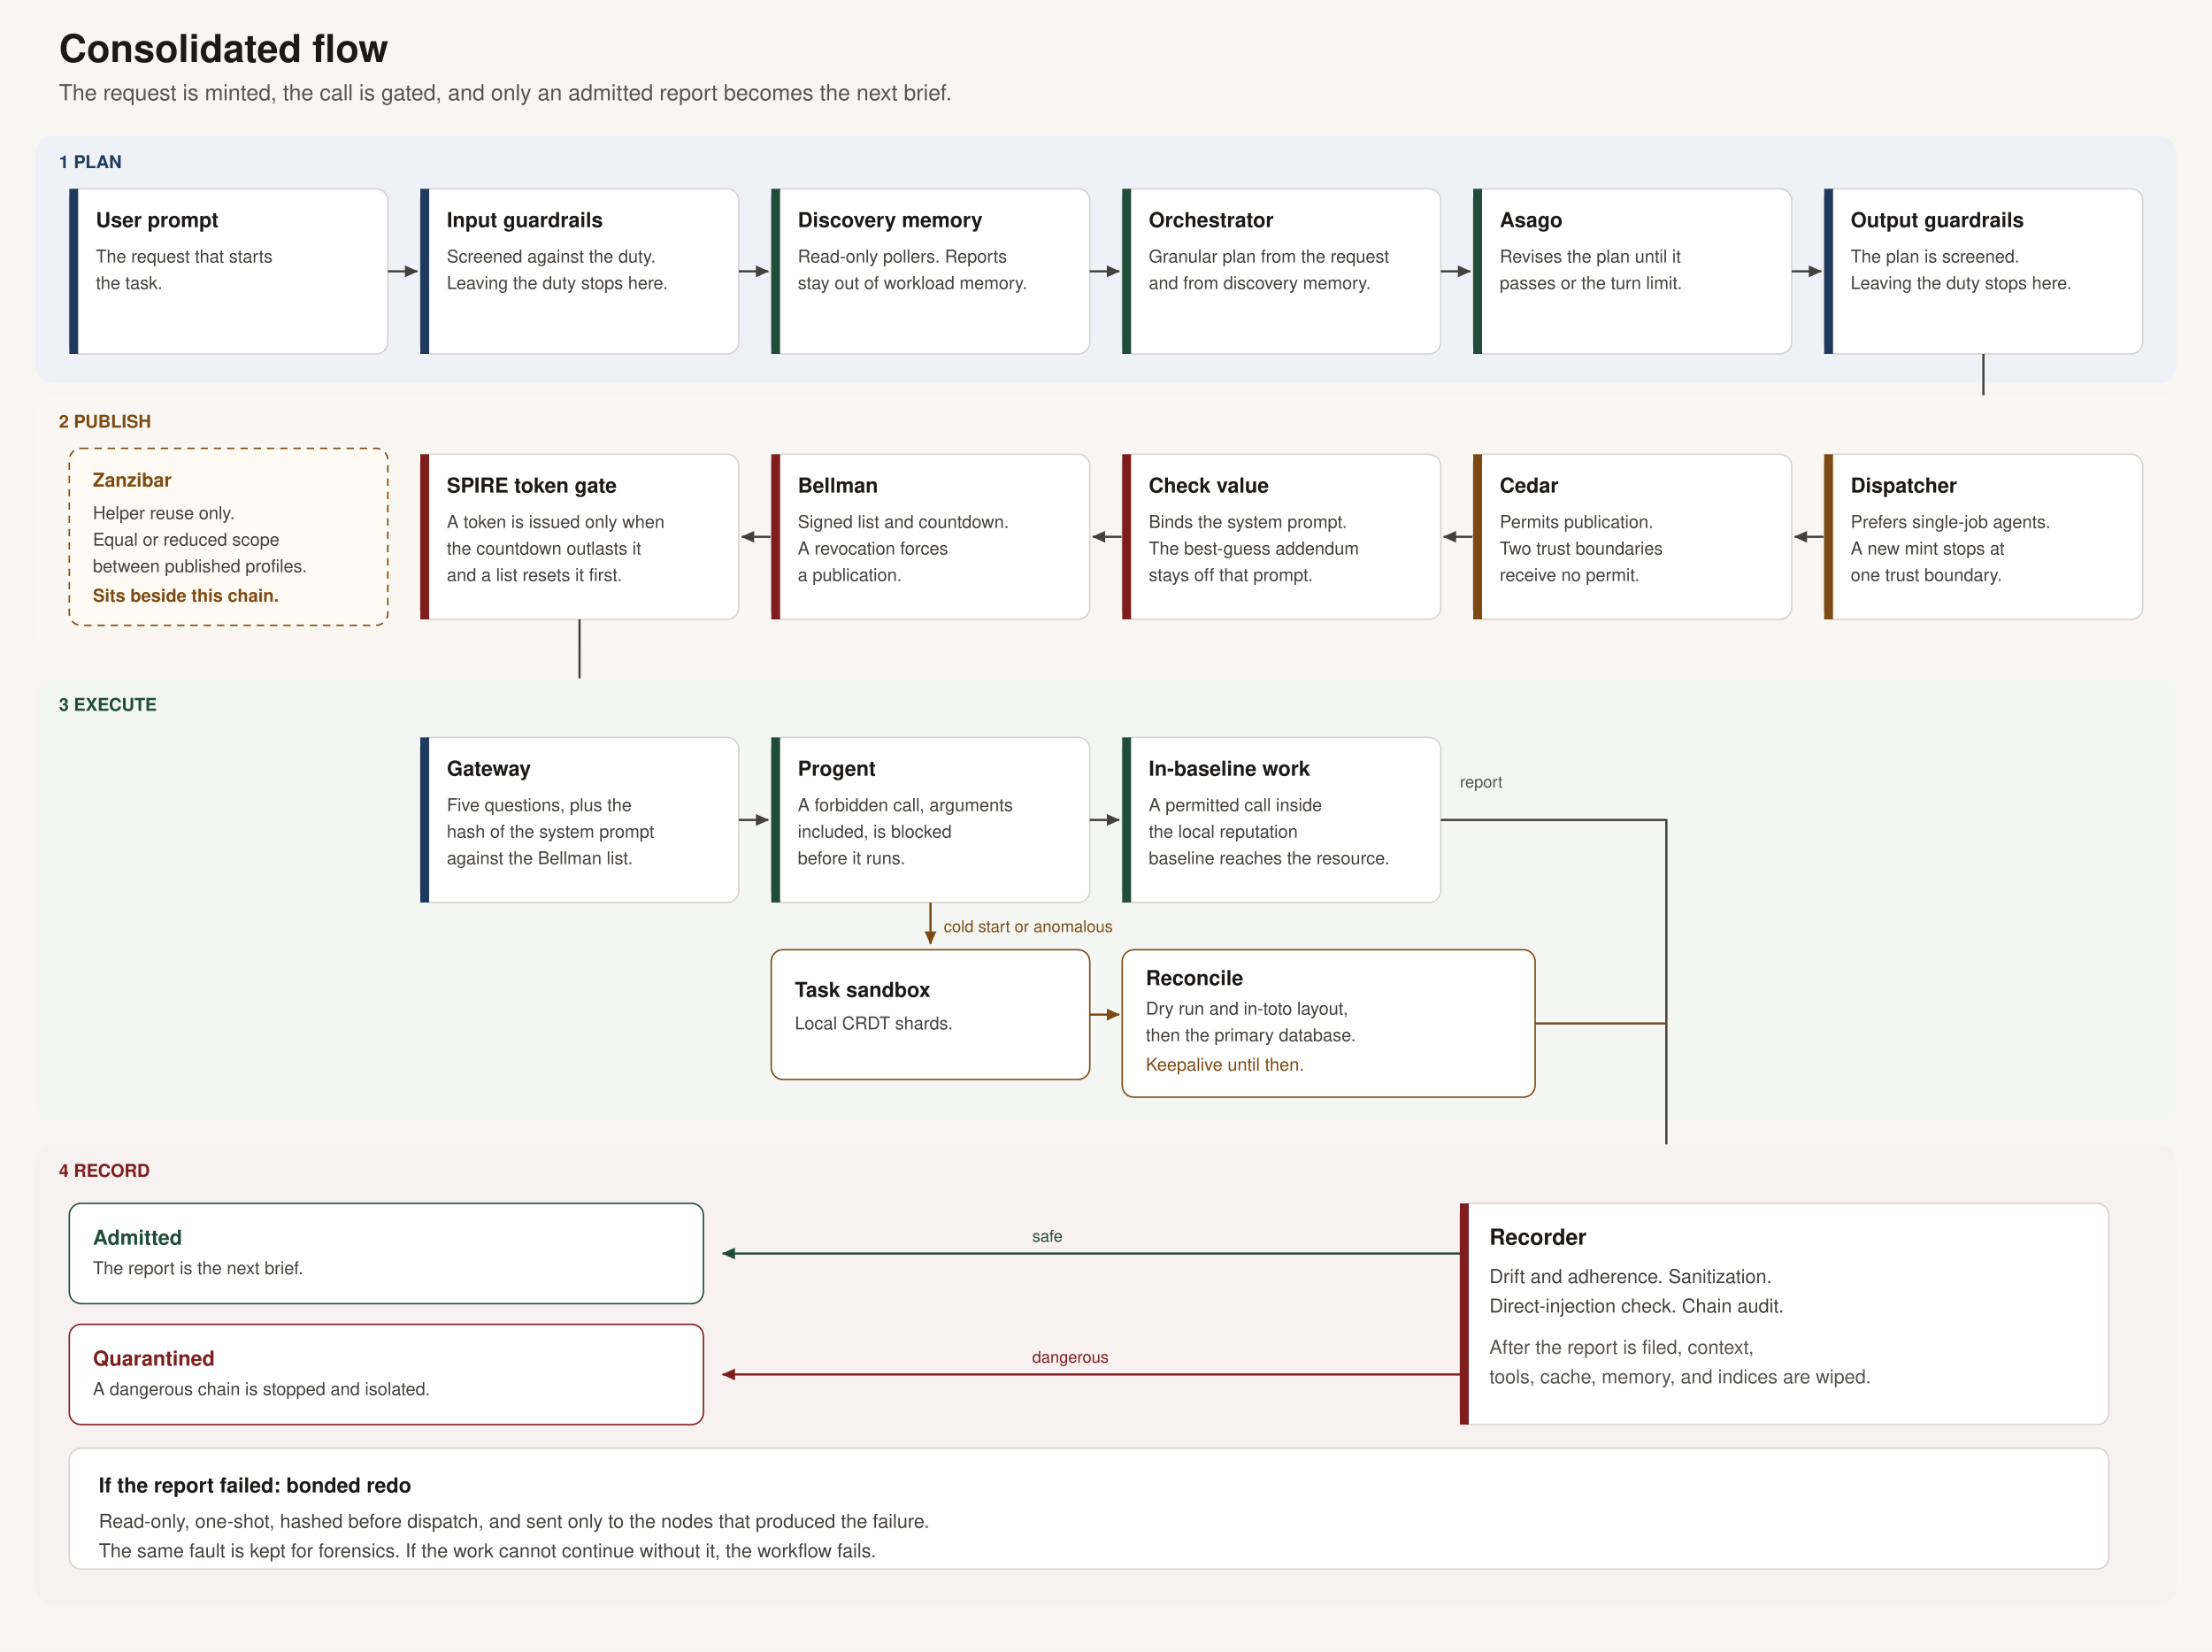
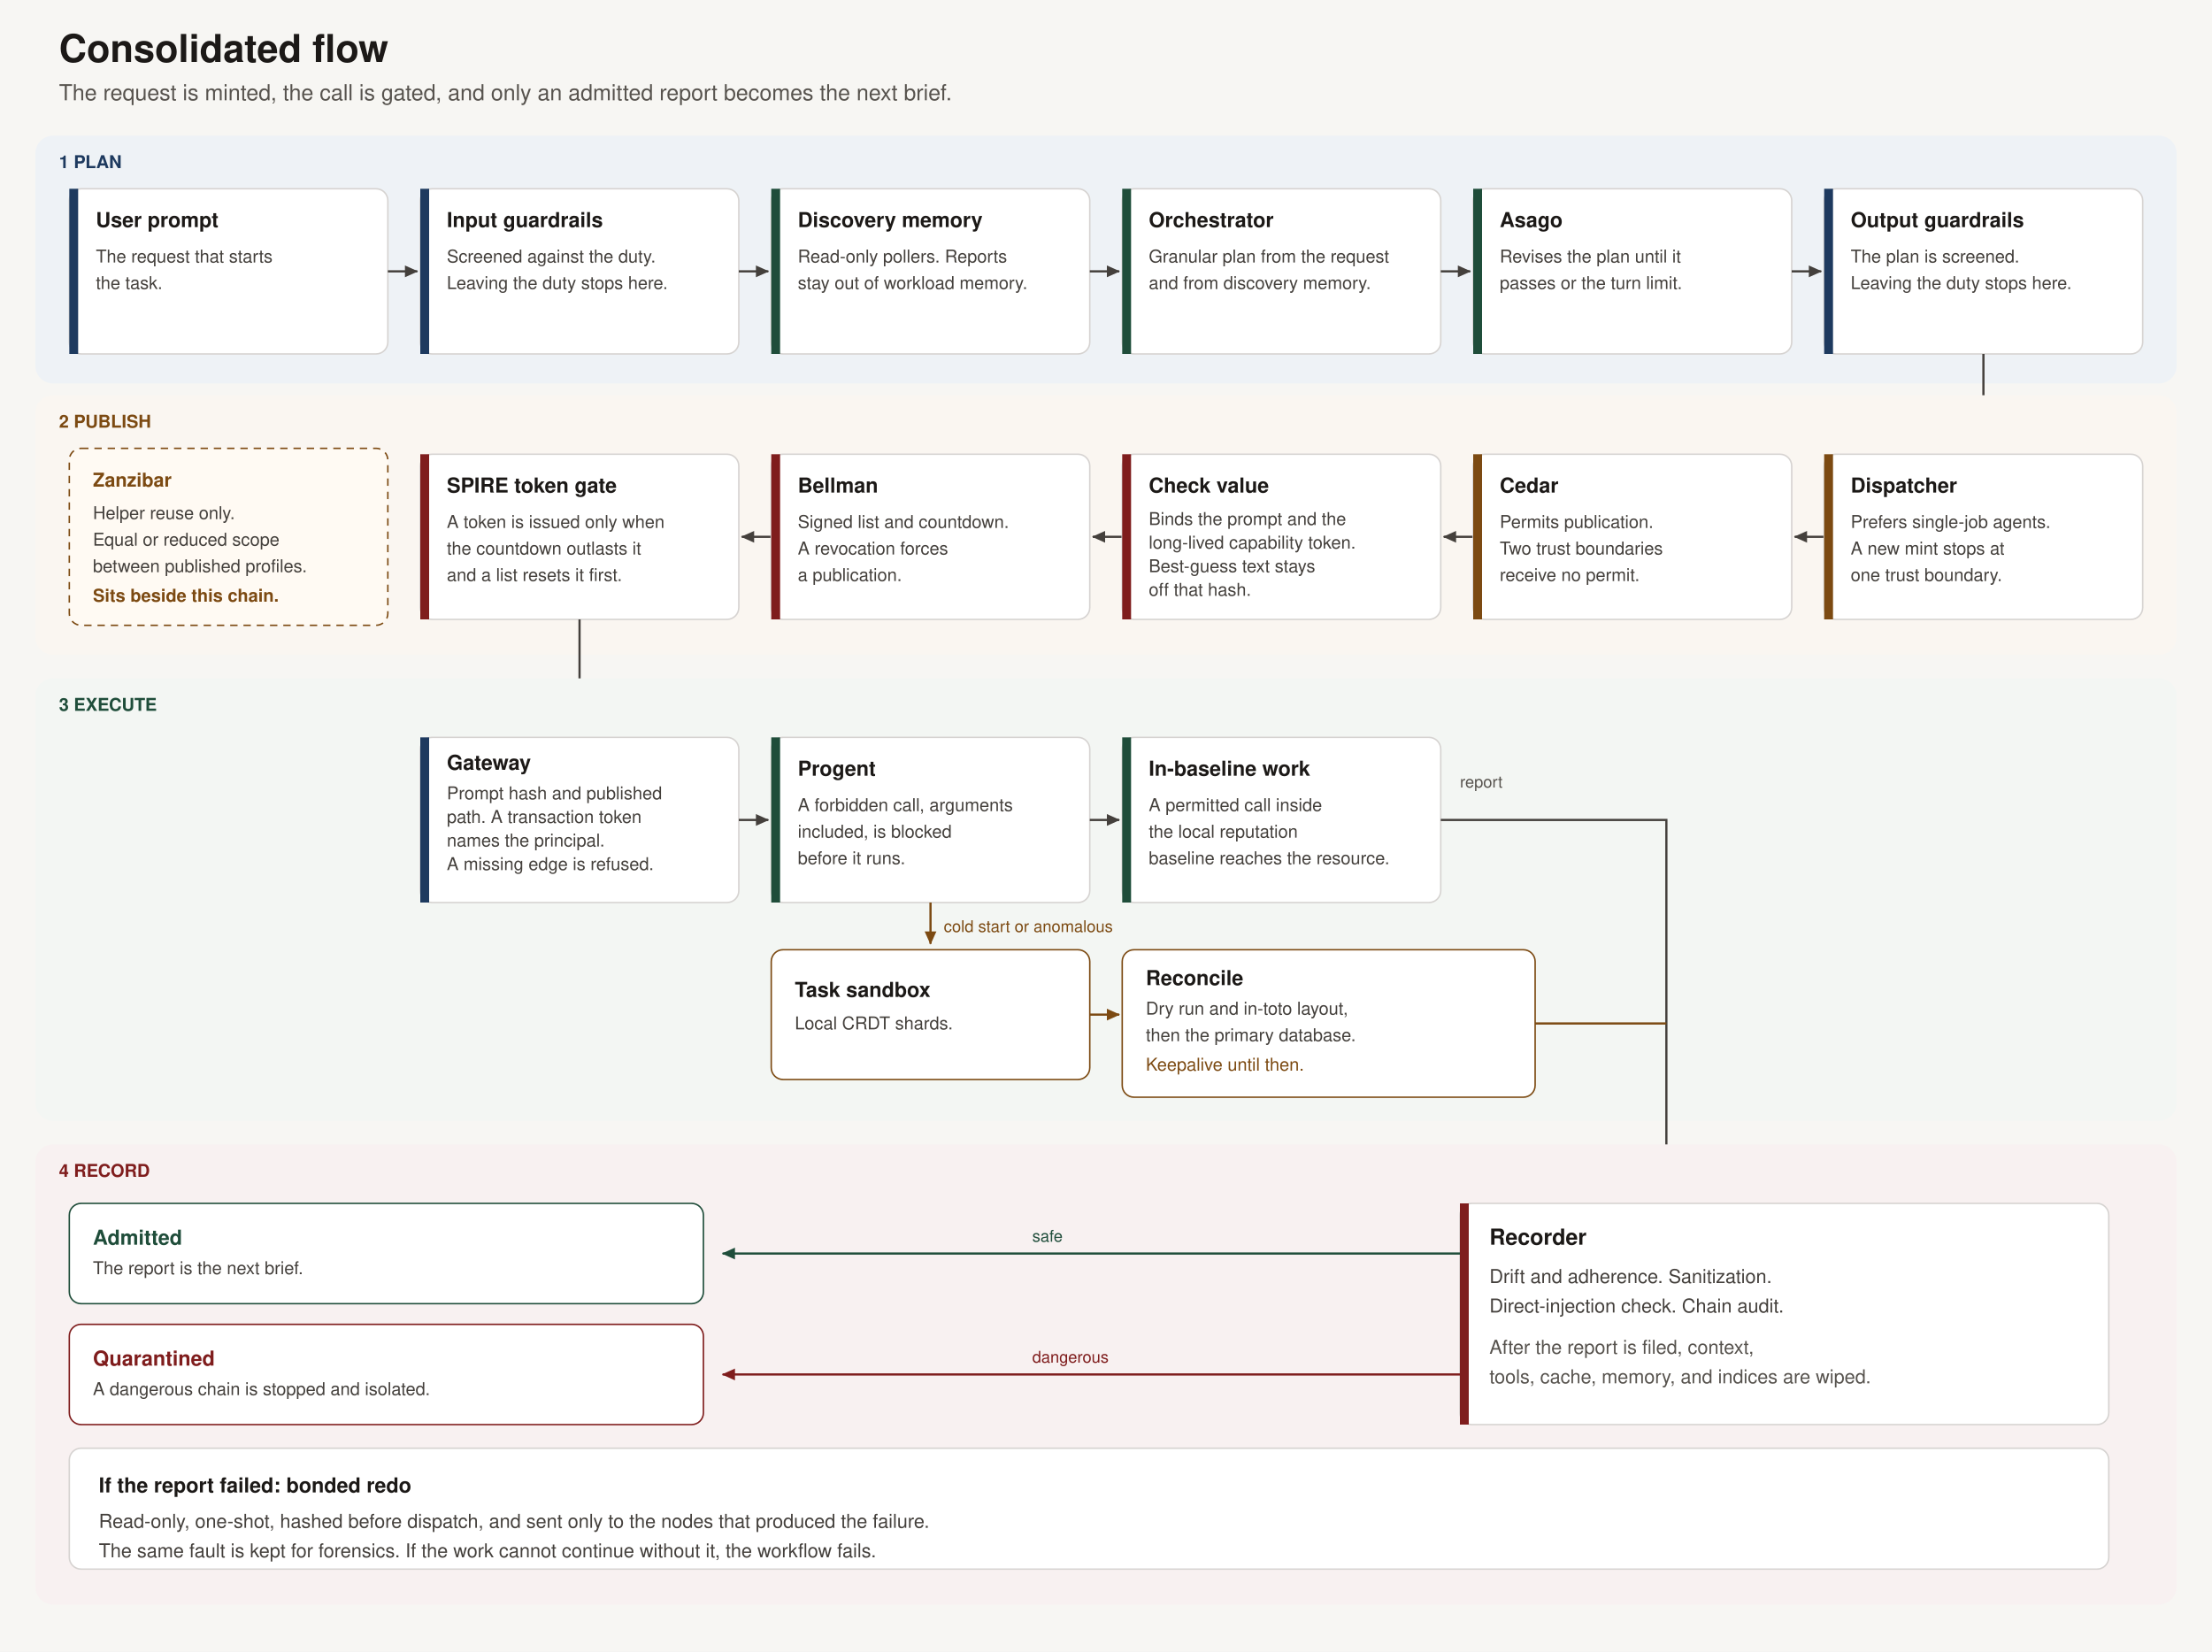
<svg xmlns="http://www.w3.org/2000/svg" viewBox="0 0 1500 1120" role="img" aria-labelledby="title desc" font-family="Helvetica, Arial, sans-serif">
  <rect width="1500" height="1120" fill="#f7f6f3" />
  <text x="40" y="42" fill="#1c1917" font-size="26" font-weight="700">Consolidated flow</text>
  <text x="40" y="68" fill="#57534e" font-size="15">The request is minted, the call is gated, and only an admitted report becomes the next brief.</text>
  <defs>
    <marker id="flow-arrow" viewBox="0 0 10 10" refX="8" refY="5" markerWidth="7" markerHeight="7" orient="auto-start-reverse">
      <path d="M 0 1.2 L 8.5 5 L 0 8.8 Z" fill="#44403c" />
    </marker>
    <marker id="flow-arrow-brown" viewBox="0 0 10 10" refX="8" refY="5" markerWidth="7" markerHeight="7" orient="auto-start-reverse">
      <path d="M 0 1.2 L 8.5 5 L 0 8.8 Z" fill="#7c4a12" />
    </marker>
    <marker id="flow-arrow-green" viewBox="0 0 10 10" refX="8" refY="5" markerWidth="7" markerHeight="7" orient="auto-start-reverse">
      <path d="M 0 1.2 L 8.5 5 L 0 8.8 Z" fill="#1f4d3a" />
    </marker>
    <marker id="flow-arrow-red" viewBox="0 0 10 10" refX="8" refY="5" markerWidth="7" markerHeight="7" orient="auto-start-reverse">
      <path d="M 0 1.2 L 8.5 5 L 0 8.8 Z" fill="#7f1d1d" />
    </marker>
  </defs>
  <rect x="24" y="92" width="1452" height="168" rx="12" fill="#eef2f6" />
  <text x="40" y="114" fill="#1e3a5f" font-size="12" font-weight="700">1  PLAN</text>
  <g>
    <rect x="47" y="128" width="216" height="112" rx="8" fill="#ffffff" stroke="#d6d3d1" />
    <rect x="47" y="128" width="6" height="112" fill="#1e3a5f" />
    <text x="65" y="154" fill="#1c1917" font-size="14" font-weight="700">User prompt</text>
    <text x="65" y="178" fill="#44403c" font-size="12">The request that starts</text>
    <text x="65" y="196" fill="#44403c" font-size="12">the task.</text>
  </g>
  <line x1="263" y1="184" x2="283" y2="184" stroke="#44403c" stroke-width="1.5" marker-end="url(#flow-arrow)" />
  <g>
    <rect x="285" y="128" width="216" height="112" rx="8" fill="#ffffff" stroke="#d6d3d1" />
    <rect x="285" y="128" width="6" height="112" fill="#1e3a5f" />
    <text x="303" y="154" fill="#1c1917" font-size="14" font-weight="700">Input guardrails</text>
    <text x="303" y="178" fill="#44403c" font-size="12">Screened against the duty.</text>
    <text x="303" y="196" fill="#44403c" font-size="12">Leaving the duty stops here.</text>
  </g>
  <line x1="501" y1="184" x2="521" y2="184" stroke="#44403c" stroke-width="1.5" marker-end="url(#flow-arrow)" />
  <g>
    <rect x="523" y="128" width="216" height="112" rx="8" fill="#ffffff" stroke="#d6d3d1" />
    <rect x="523" y="128" width="6" height="112" fill="#1f4d3a" />
    <text x="541" y="154" fill="#1c1917" font-size="14" font-weight="700">Discovery memory</text>
    <text x="541" y="178" fill="#44403c" font-size="12">Read-only pollers. Reports</text>
    <text x="541" y="196" fill="#44403c" font-size="12">stay out of workload memory.</text>
  </g>
  <line x1="739" y1="184" x2="759" y2="184" stroke="#44403c" stroke-width="1.5" marker-end="url(#flow-arrow)" />
  <g>
    <rect x="761" y="128" width="216" height="112" rx="8" fill="#ffffff" stroke="#d6d3d1" />
    <rect x="761" y="128" width="6" height="112" fill="#1f4d3a" />
    <text x="779" y="154" fill="#1c1917" font-size="14" font-weight="700">Orchestrator</text>
    <text x="779" y="178" fill="#44403c" font-size="12">Granular plan from the request</text>
    <text x="779" y="196" fill="#44403c" font-size="12">and from discovery memory.</text>
  </g>
  <line x1="977" y1="184" x2="997" y2="184" stroke="#44403c" stroke-width="1.5" marker-end="url(#flow-arrow)" />
  <g>
    <rect x="999" y="128" width="216" height="112" rx="8" fill="#ffffff" stroke="#d6d3d1" />
    <rect x="999" y="128" width="6" height="112" fill="#1f4d3a" />
    <text x="1017" y="154" fill="#1c1917" font-size="14" font-weight="700">Asago</text>
    <text x="1017" y="178" fill="#44403c" font-size="12">Revises the plan until it</text>
    <text x="1017" y="196" fill="#44403c" font-size="12">passes or the turn limit.</text>
  </g>
  <line x1="1215" y1="184" x2="1235" y2="184" stroke="#44403c" stroke-width="1.5" marker-end="url(#flow-arrow)" />
  <g>
    <rect x="1237" y="128" width="216" height="112" rx="8" fill="#ffffff" stroke="#d6d3d1" />
    <rect x="1237" y="128" width="6" height="112" fill="#1e3a5f" />
    <text x="1255" y="154" fill="#1c1917" font-size="14" font-weight="700">Output guardrails</text>
    <text x="1255" y="178" fill="#44403c" font-size="12">The plan is screened.</text>
    <text x="1255" y="196" fill="#44403c" font-size="12">Leaving the duty stops here.</text>
  </g>
  <line x1="1345" y1="240" x2="1345" y2="300" stroke="#44403c" stroke-width="1.5" marker-end="url(#flow-arrow)" />
  <rect x="24" y="268" width="1452" height="176" rx="12" fill="#faf6f1" />
  <text x="40" y="290" fill="#7c4a12" font-size="12" font-weight="700">2  PUBLISH</text>
  <g>
    <rect x="47" y="304" width="216" height="120" rx="8" fill="#fffaf3" stroke="#7c4a12" stroke-dasharray="5 4" />
    <text x="63" y="330" fill="#7c4a12" font-size="13" font-weight="700">Zanzibar</text>
    <text x="63" y="352" fill="#44403c" font-size="12">Helper reuse only.</text>
    <text x="63" y="370" fill="#44403c" font-size="12">Equal or reduced scope</text>
    <text x="63" y="388" fill="#44403c" font-size="12">between published profiles.</text>
    <text x="63" y="408" fill="#7c4a12" font-size="12" font-weight="700">Sits beside this chain.</text>
  </g>
  <g>
    <rect x="285" y="308" width="216" height="112" rx="8" fill="#ffffff" stroke="#d6d3d1" />
    <rect x="285" y="308" width="6" height="112" fill="#7f1d1d" />
    <text x="303" y="334" fill="#1c1917" font-size="14" font-weight="700">SPIRE token gate</text>
    <text x="303" y="358" fill="#44403c" font-size="12">A token is issued only when</text>
    <text x="303" y="376" fill="#44403c" font-size="12">the countdown outlasts it</text>
    <text x="303" y="394" fill="#44403c" font-size="12">and a list resets it first.</text>
  </g>
  <line x1="523" y1="364" x2="503" y2="364" stroke="#44403c" stroke-width="1.5" marker-end="url(#flow-arrow)" />
  <g>
    <rect x="523" y="308" width="216" height="112" rx="8" fill="#ffffff" stroke="#d6d3d1" />
    <rect x="523" y="308" width="6" height="112" fill="#7f1d1d" />
    <text x="541" y="334" fill="#1c1917" font-size="14" font-weight="700">Bellman</text>
    <text x="541" y="358" fill="#44403c" font-size="12">Signed list and countdown.</text>
    <text x="541" y="376" fill="#44403c" font-size="12">A revocation forces</text>
    <text x="541" y="394" fill="#44403c" font-size="12">a publication.</text>
  </g>
  <line x1="761" y1="364" x2="741" y2="364" stroke="#44403c" stroke-width="1.5" marker-end="url(#flow-arrow)" />
  <g>
    <rect x="761" y="308" width="216" height="112" rx="8" fill="#ffffff" stroke="#d6d3d1" />
    <rect x="761" y="308" width="6" height="112" fill="#7f1d1d" />
    <text x="779" y="334" fill="#1c1917" font-size="14" font-weight="700">Check value</text>
-     <text x="779" y="358" fill="#44403c" font-size="12">Binds the system prompt.</text>
-     <text x="779" y="376" fill="#44403c" font-size="12">The best-guess addendum</text>
-     <text x="779" y="394" fill="#44403c" font-size="12">stays off that prompt.</text>
+     <text x="779" y="356" fill="#44403c" font-size="12">Binds the prompt and the</text>
+     <text x="779" y="372" fill="#44403c" font-size="12">long-lived capability token.</text>
+     <text x="779" y="388" fill="#44403c" font-size="12">Best-guess text stays</text>
+     <text x="779" y="404" fill="#44403c" font-size="12">off that hash.</text>
  </g>
  <line x1="999" y1="364" x2="979" y2="364" stroke="#44403c" stroke-width="1.5" marker-end="url(#flow-arrow)" />
  <g>
    <rect x="999" y="308" width="216" height="112" rx="8" fill="#ffffff" stroke="#d6d3d1" />
    <rect x="999" y="308" width="6" height="112" fill="#7c4a12" />
    <text x="1017" y="334" fill="#1c1917" font-size="14" font-weight="700">Cedar</text>
    <text x="1017" y="358" fill="#44403c" font-size="12">Permits publication.</text>
    <text x="1017" y="376" fill="#44403c" font-size="12">Two trust boundaries</text>
    <text x="1017" y="394" fill="#44403c" font-size="12">receive no permit.</text>
  </g>
  <line x1="1237" y1="364" x2="1217" y2="364" stroke="#44403c" stroke-width="1.5" marker-end="url(#flow-arrow)" />
  <g>
    <rect x="1237" y="308" width="216" height="112" rx="8" fill="#ffffff" stroke="#d6d3d1" />
    <rect x="1237" y="308" width="6" height="112" fill="#7c4a12" />
    <text x="1255" y="334" fill="#1c1917" font-size="14" font-weight="700">Dispatcher</text>
    <text x="1255" y="358" fill="#44403c" font-size="12">Prefers single-job agents.</text>
    <text x="1255" y="376" fill="#44403c" font-size="12">A new mint stops at</text>
    <text x="1255" y="394" fill="#44403c" font-size="12">one trust boundary.</text>
  </g>
  <line x1="393" y1="420" x2="393" y2="492" stroke="#44403c" stroke-width="1.5" marker-end="url(#flow-arrow)" />
  <rect x="24" y="460" width="1452" height="300" rx="12" fill="#f3f6f3" />
  <text x="40" y="482" fill="#1f4d3a" font-size="12" font-weight="700">3  EXECUTE</text>
  <g>
    <rect x="285" y="500" width="216" height="112" rx="8" fill="#ffffff" stroke="#d6d3d1" />
    <rect x="285" y="500" width="6" height="112" fill="#1e3a5f" />
-     <text x="303" y="526" fill="#1c1917" font-size="14" font-weight="700">Gateway</text>
-     <text x="303" y="550" fill="#44403c" font-size="12">Five questions, plus the</text>
-     <text x="303" y="568" fill="#44403c" font-size="12">hash of the system prompt</text>
-     <text x="303" y="586" fill="#44403c" font-size="12">against the Bellman list.</text>
+     <text x="303" y="522" fill="#1c1917" font-size="14" font-weight="700">Gateway</text>
+     <text x="303" y="542" fill="#44403c" font-size="12">Prompt hash and published</text>
+     <text x="303" y="558" fill="#44403c" font-size="12">path. A transaction token</text>
+     <text x="303" y="574" fill="#44403c" font-size="12">names the principal.</text>
+     <text x="303" y="590" fill="#44403c" font-size="12">A missing edge is refused.</text>
  </g>
  <line x1="501" y1="556" x2="521" y2="556" stroke="#44403c" stroke-width="1.5" marker-end="url(#flow-arrow)" />
  <g>
    <rect x="523" y="500" width="216" height="112" rx="8" fill="#ffffff" stroke="#d6d3d1" />
    <rect x="523" y="500" width="6" height="112" fill="#1f4d3a" />
    <text x="541" y="526" fill="#1c1917" font-size="14" font-weight="700">Progent</text>
    <text x="541" y="550" fill="#44403c" font-size="12">A forbidden call, arguments</text>
    <text x="541" y="568" fill="#44403c" font-size="12">included, is blocked</text>
    <text x="541" y="586" fill="#44403c" font-size="12">before it runs.</text>
  </g>
  <line x1="739" y1="556" x2="759" y2="556" stroke="#44403c" stroke-width="1.5" marker-end="url(#flow-arrow)" />
  <g>
    <rect x="761" y="500" width="216" height="112" rx="8" fill="#ffffff" stroke="#d6d3d1" />
    <rect x="761" y="500" width="6" height="112" fill="#1f4d3a" />
    <text x="779" y="526" fill="#1c1917" font-size="14" font-weight="700">In-baseline work</text>
    <text x="779" y="550" fill="#44403c" font-size="12">A permitted call inside</text>
    <text x="779" y="568" fill="#44403c" font-size="12">the local reputation</text>
    <text x="779" y="586" fill="#44403c" font-size="12">baseline reaches the resource.</text>
  </g>
  <path d="M977 556 H1130 V812" fill="none" stroke="#44403c" stroke-width="1.5" marker-end="url(#flow-arrow)" />
  <text x="990" y="534" fill="#57534e" font-size="11">report</text>
  <line x1="631" y1="612" x2="631" y2="640" stroke="#7c4a12" stroke-width="1.5" marker-end="url(#flow-arrow-brown)" />
  <text x="640" y="632" fill="#7c4a12" font-size="11">cold start or anomalous</text>
  <g>
    <rect x="523" y="644" width="216" height="88" rx="8" fill="#ffffff" stroke="#7c4a12" />
    <text x="539" y="676" fill="#1c1917" font-size="14" font-weight="700">Task sandbox</text>
    <text x="539" y="698" fill="#44403c" font-size="12">Local CRDT shards.</text>
  </g>
  <line x1="739" y1="688" x2="759" y2="688" stroke="#7c4a12" stroke-width="1.5" marker-end="url(#flow-arrow-brown)" />
  <g>
    <rect x="761" y="644" width="280" height="100" rx="8" fill="#ffffff" stroke="#7c4a12" />
    <text x="777" y="668" fill="#1c1917" font-size="14" font-weight="700">Reconcile</text>
    <text x="777" y="688" fill="#44403c" font-size="12">Dry run and in-toto layout,</text>
    <text x="777" y="706" fill="#44403c" font-size="12">then the primary database.</text>
    <text x="777" y="726" fill="#7c4a12" font-size="12">Keepalive until then.</text>
  </g>
  <path d="M1041 694 H1130" fill="none" stroke="#7c4a12" stroke-width="1.5" />
  <rect x="24" y="776" width="1452" height="312" rx="12" fill="#f8f1f1" />
  <text x="40" y="798" fill="#7f1d1d" font-size="12" font-weight="700">4  RECORD</text>
  <g>
    <rect x="990" y="816" width="440" height="150" rx="8" fill="#ffffff" stroke="#d6d3d1" />
    <rect x="990" y="816" width="6" height="150" fill="#7f1d1d" />
    <text x="1010" y="844" fill="#1c1917" font-size="15" font-weight="700">Recorder</text>
    <text x="1010" y="870" fill="#44403c" font-size="13">Drift and adherence. Sanitization.</text>
    <text x="1010" y="890" fill="#44403c" font-size="13">Direct-injection check. Chain audit.</text>
    <text x="1010" y="918" fill="#57534e" font-size="13">After the report is filed, context,</text>
    <text x="1010" y="938" fill="#57534e" font-size="13">tools, cache, memory, and indices are wiped.</text>
  </g>
  <g>
    <rect x="47" y="816" width="430" height="68" rx="8" fill="#ffffff" stroke="#1f4d3a" />
    <text x="63" y="844" fill="#1f4d3a" font-size="14" font-weight="700">Admitted</text>
    <text x="63" y="864" fill="#44403c" font-size="12">The report is the next brief.</text>
  </g>
  <path d="M990 850 H490" fill="none" stroke="#1f4d3a" stroke-width="1.5" marker-end="url(#flow-arrow-green)" />
  <text x="700" y="842" fill="#1f4d3a" font-size="11">safe</text>
  <g>
    <rect x="47" y="898" width="430" height="68" rx="8" fill="#ffffff" stroke="#7f1d1d" />
    <text x="63" y="926" fill="#7f1d1d" font-size="14" font-weight="700">Quarantined</text>
    <text x="63" y="946" fill="#44403c" font-size="12">A dangerous chain is stopped and isolated.</text>
  </g>
  <path d="M990 932 H490" fill="none" stroke="#7f1d1d" stroke-width="1.5" marker-end="url(#flow-arrow-red)" />
  <text x="700" y="924" fill="#7f1d1d" font-size="11">dangerous</text>
  <g>
    <rect x="47" y="982" width="1383" height="82" rx="8" fill="#ffffff" stroke="#d6d3d1" />
    <text x="67" y="1012" fill="#1c1917" font-size="14" font-weight="700">If the report failed: bonded redo</text>
    <text x="67" y="1036" fill="#44403c" font-size="13">Read-only, one-shot, hashed before dispatch, and sent only to the nodes that produced the failure.</text>
    <text x="67" y="1056" fill="#44403c" font-size="13">The same fault is kept for forensics. If the work cannot continue without it, the workflow fails.</text>
  </g>
</svg>
